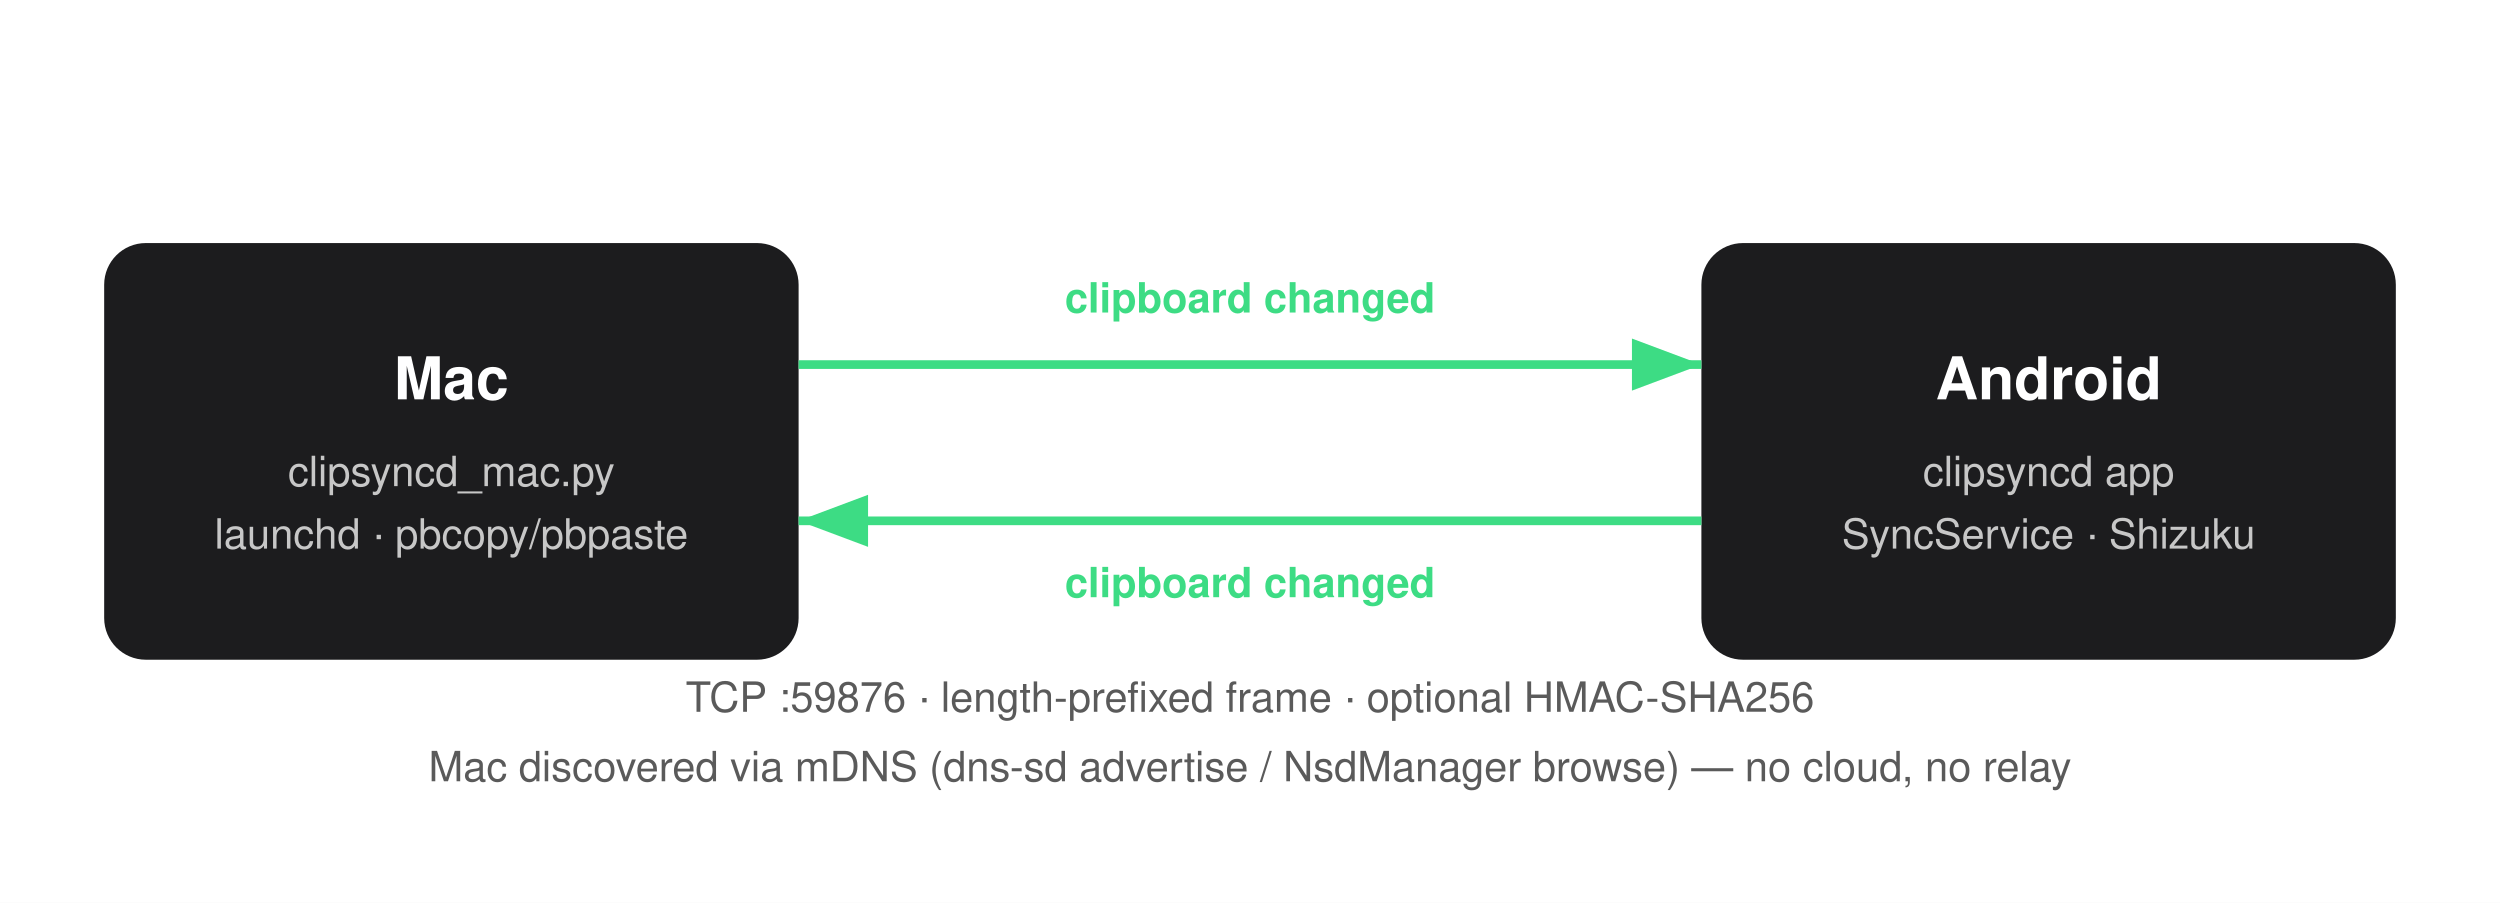
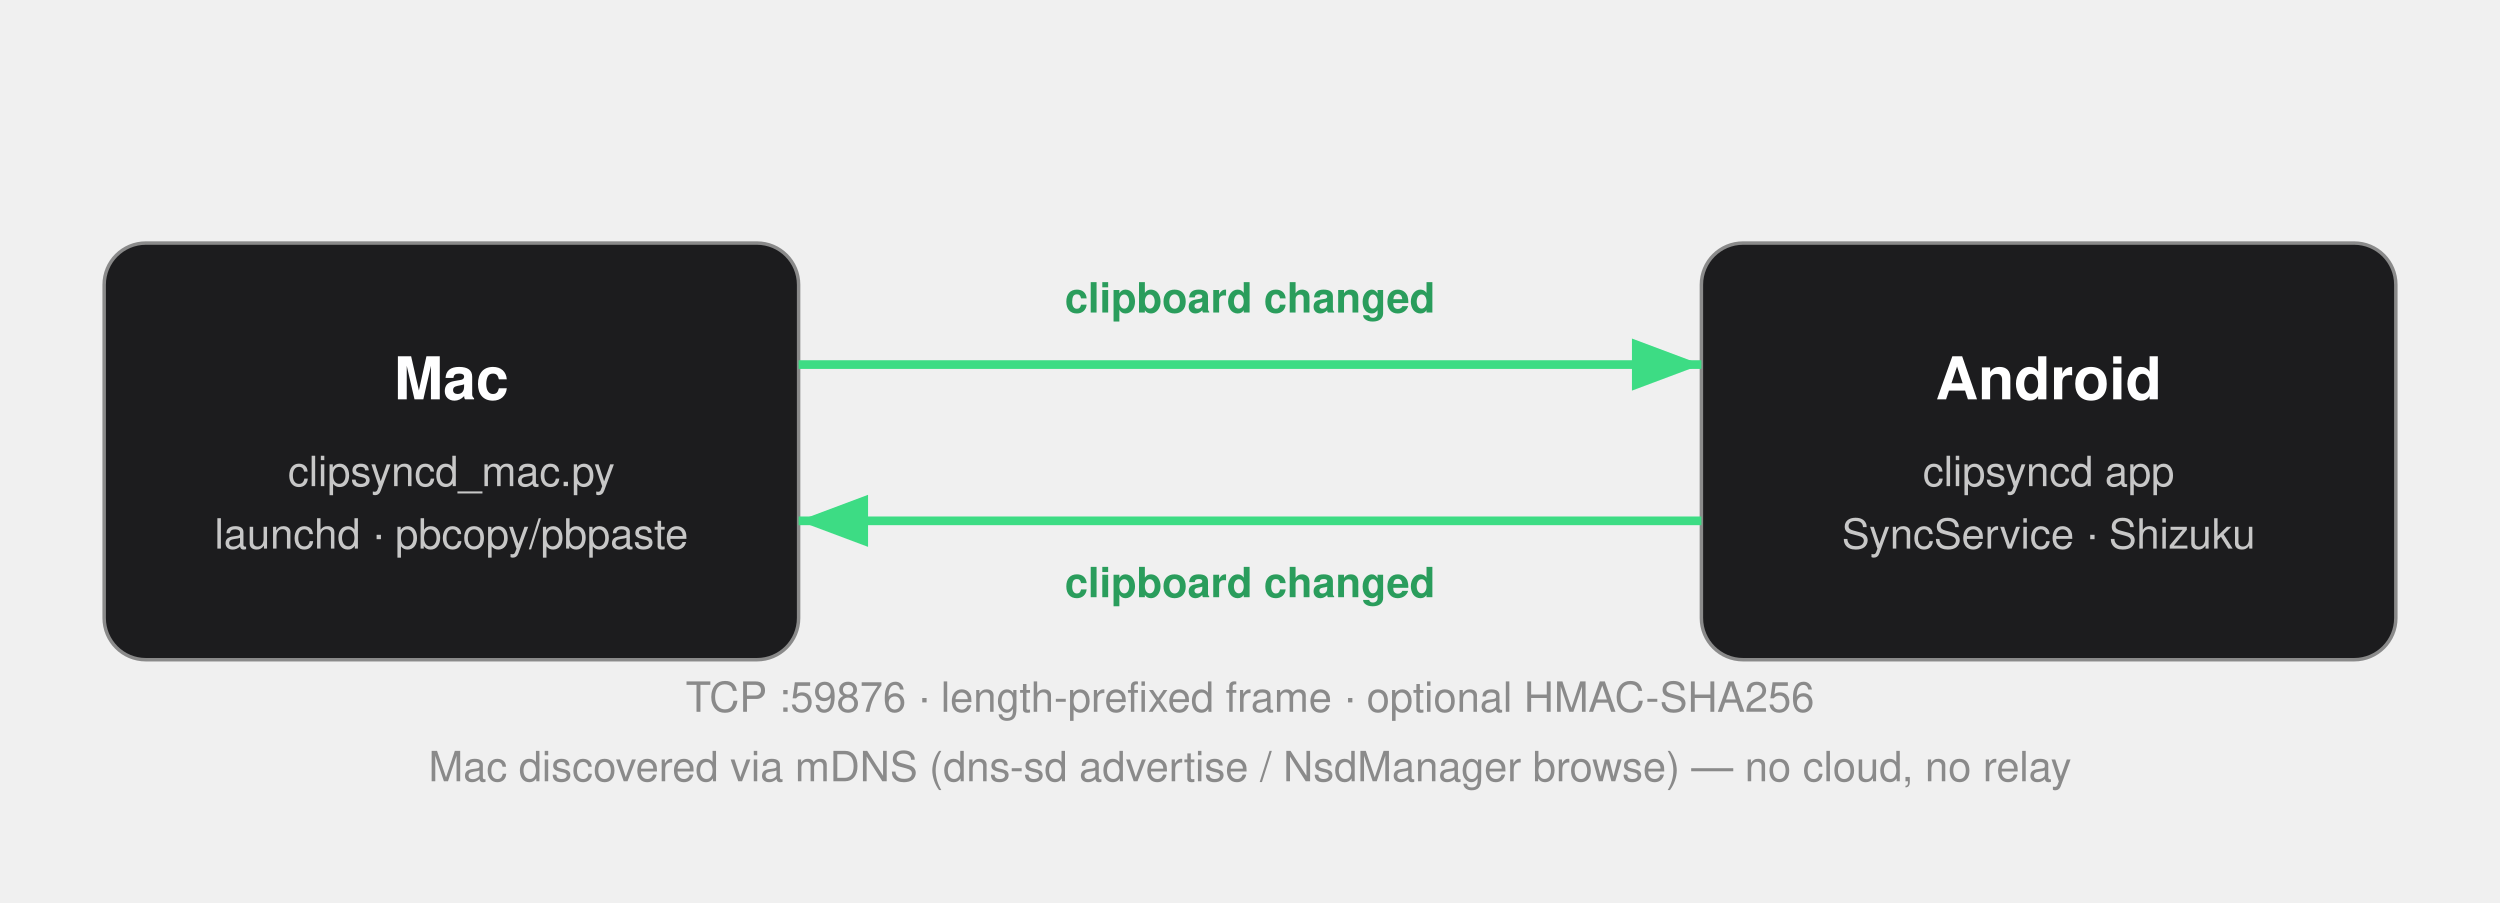
<svg xmlns="http://www.w3.org/2000/svg" viewBox="0 0 720 260" font-family="-apple-system, Helvetica, Arial, sans-serif">
-   <rect width="720" height="260" fill="#ffffff" />
-   <rect x="30" y="70" width="200" height="120" rx="12" fill="#1c1c1e" />
+   <rect x="30" y="70" width="200" height="120" rx="12" fill="#1c1c1e" stroke="#8a8a8a" stroke-width="1" />
  <text x="130" y="115" text-anchor="middle" fill="#ffffff" font-size="17" font-weight="600">Mac</text>
  <text x="130" y="140" text-anchor="middle" fill="#c7c7c7" font-size="12">clipsyncd_mac.py</text>
  <text x="130" y="158" text-anchor="middle" fill="#c7c7c7" font-size="12">launchd · pbcopy/pbpaste</text>
-   <rect x="490" y="70" width="200" height="120" rx="12" fill="#1c1c1e" />
+   <rect x="490" y="70" width="200" height="120" rx="12" fill="#1c1c1e" stroke="#8a8a8a" stroke-width="1" />
  <text x="590" y="115" text-anchor="middle" fill="#ffffff" font-size="17" font-weight="600">Android</text>
  <text x="590" y="140" text-anchor="middle" fill="#c7c7c7" font-size="12">clipsyncd app</text>
  <text x="590" y="158" text-anchor="middle" fill="#c7c7c7" font-size="12">SyncService · Shizuku</text>
  <line x1="230" y1="105" x2="490" y2="105" stroke="#3DDC84" stroke-width="2.5" marker-end="url(#arrowGreen)" />
  <line x1="490" y1="150" x2="230" y2="150" stroke="#3DDC84" stroke-width="2.5" marker-end="url(#arrowGreen)" />
-   <text x="360" y="90" text-anchor="middle" fill="#3DDC84" font-size="12" font-weight="600">clipboard changed</text>
-   <text x="360" y="172" text-anchor="middle" fill="#3DDC84" font-size="12" font-weight="600">clipboard changed</text>
-   <text x="360" y="205" text-anchor="middle" fill="#5a5a5a" font-size="12">TCP :59876 · length-prefixed frame · optional HMAC-SHA256</text>
-   <text x="360" y="225" text-anchor="middle" fill="#5a5a5a" font-size="12">Mac discovered via mDNS (dns-sd advertise / NsdManager browse) — no cloud, no relay</text>
+   <text x="360" y="90" text-anchor="middle" fill="#2a9d5c" font-size="12" font-weight="600">clipboard changed</text>
+   <text x="360" y="172" text-anchor="middle" fill="#2a9d5c" font-size="12" font-weight="600">clipboard changed</text>
+   <text x="360" y="205" text-anchor="middle" fill="#8a8a8a" font-size="12">TCP :59876 · length-prefixed frame · optional HMAC-SHA256</text>
+   <text x="360" y="225" text-anchor="middle" fill="#8a8a8a" font-size="12">Mac discovered via mDNS (dns-sd advertise / NsdManager browse) — no cloud, no relay</text>
  <defs>
    <marker id="arrowGreen" markerWidth="10" markerHeight="10" refX="8" refY="3" orient="auto">
      <path d="M0,0 L8,3 L0,6 Z" fill="#3DDC84" />
    </marker>
  </defs>
</svg>
